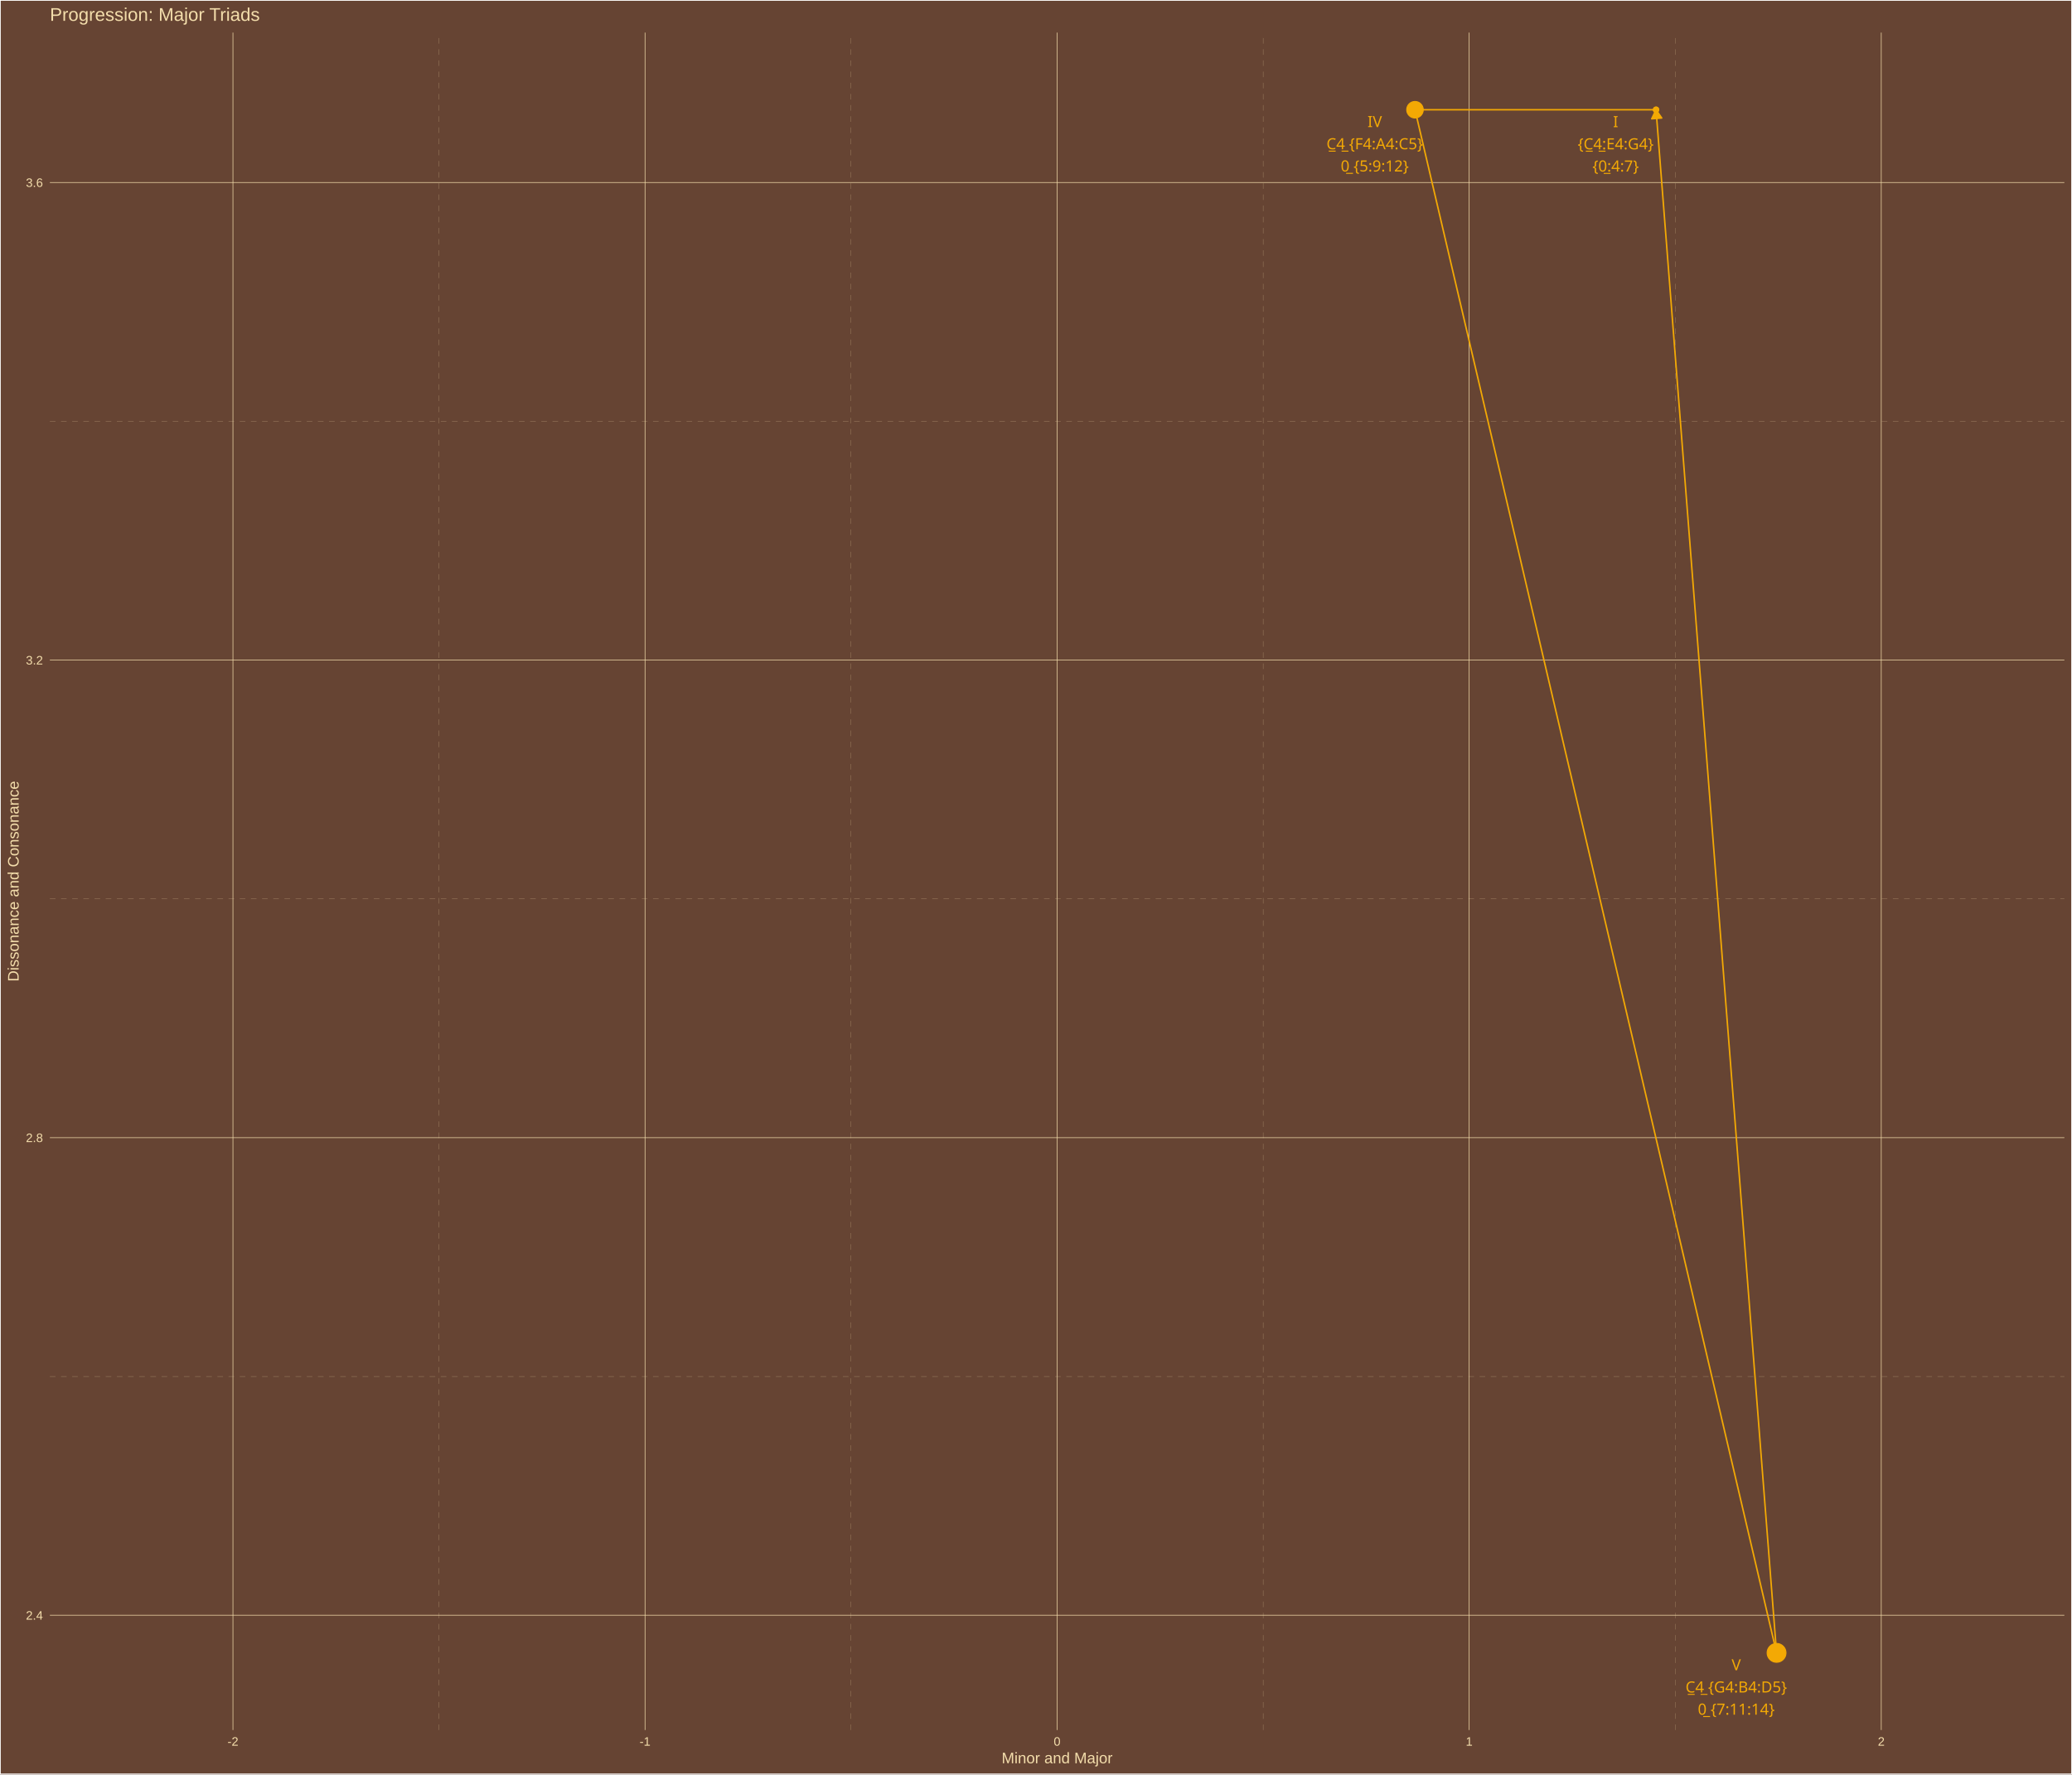
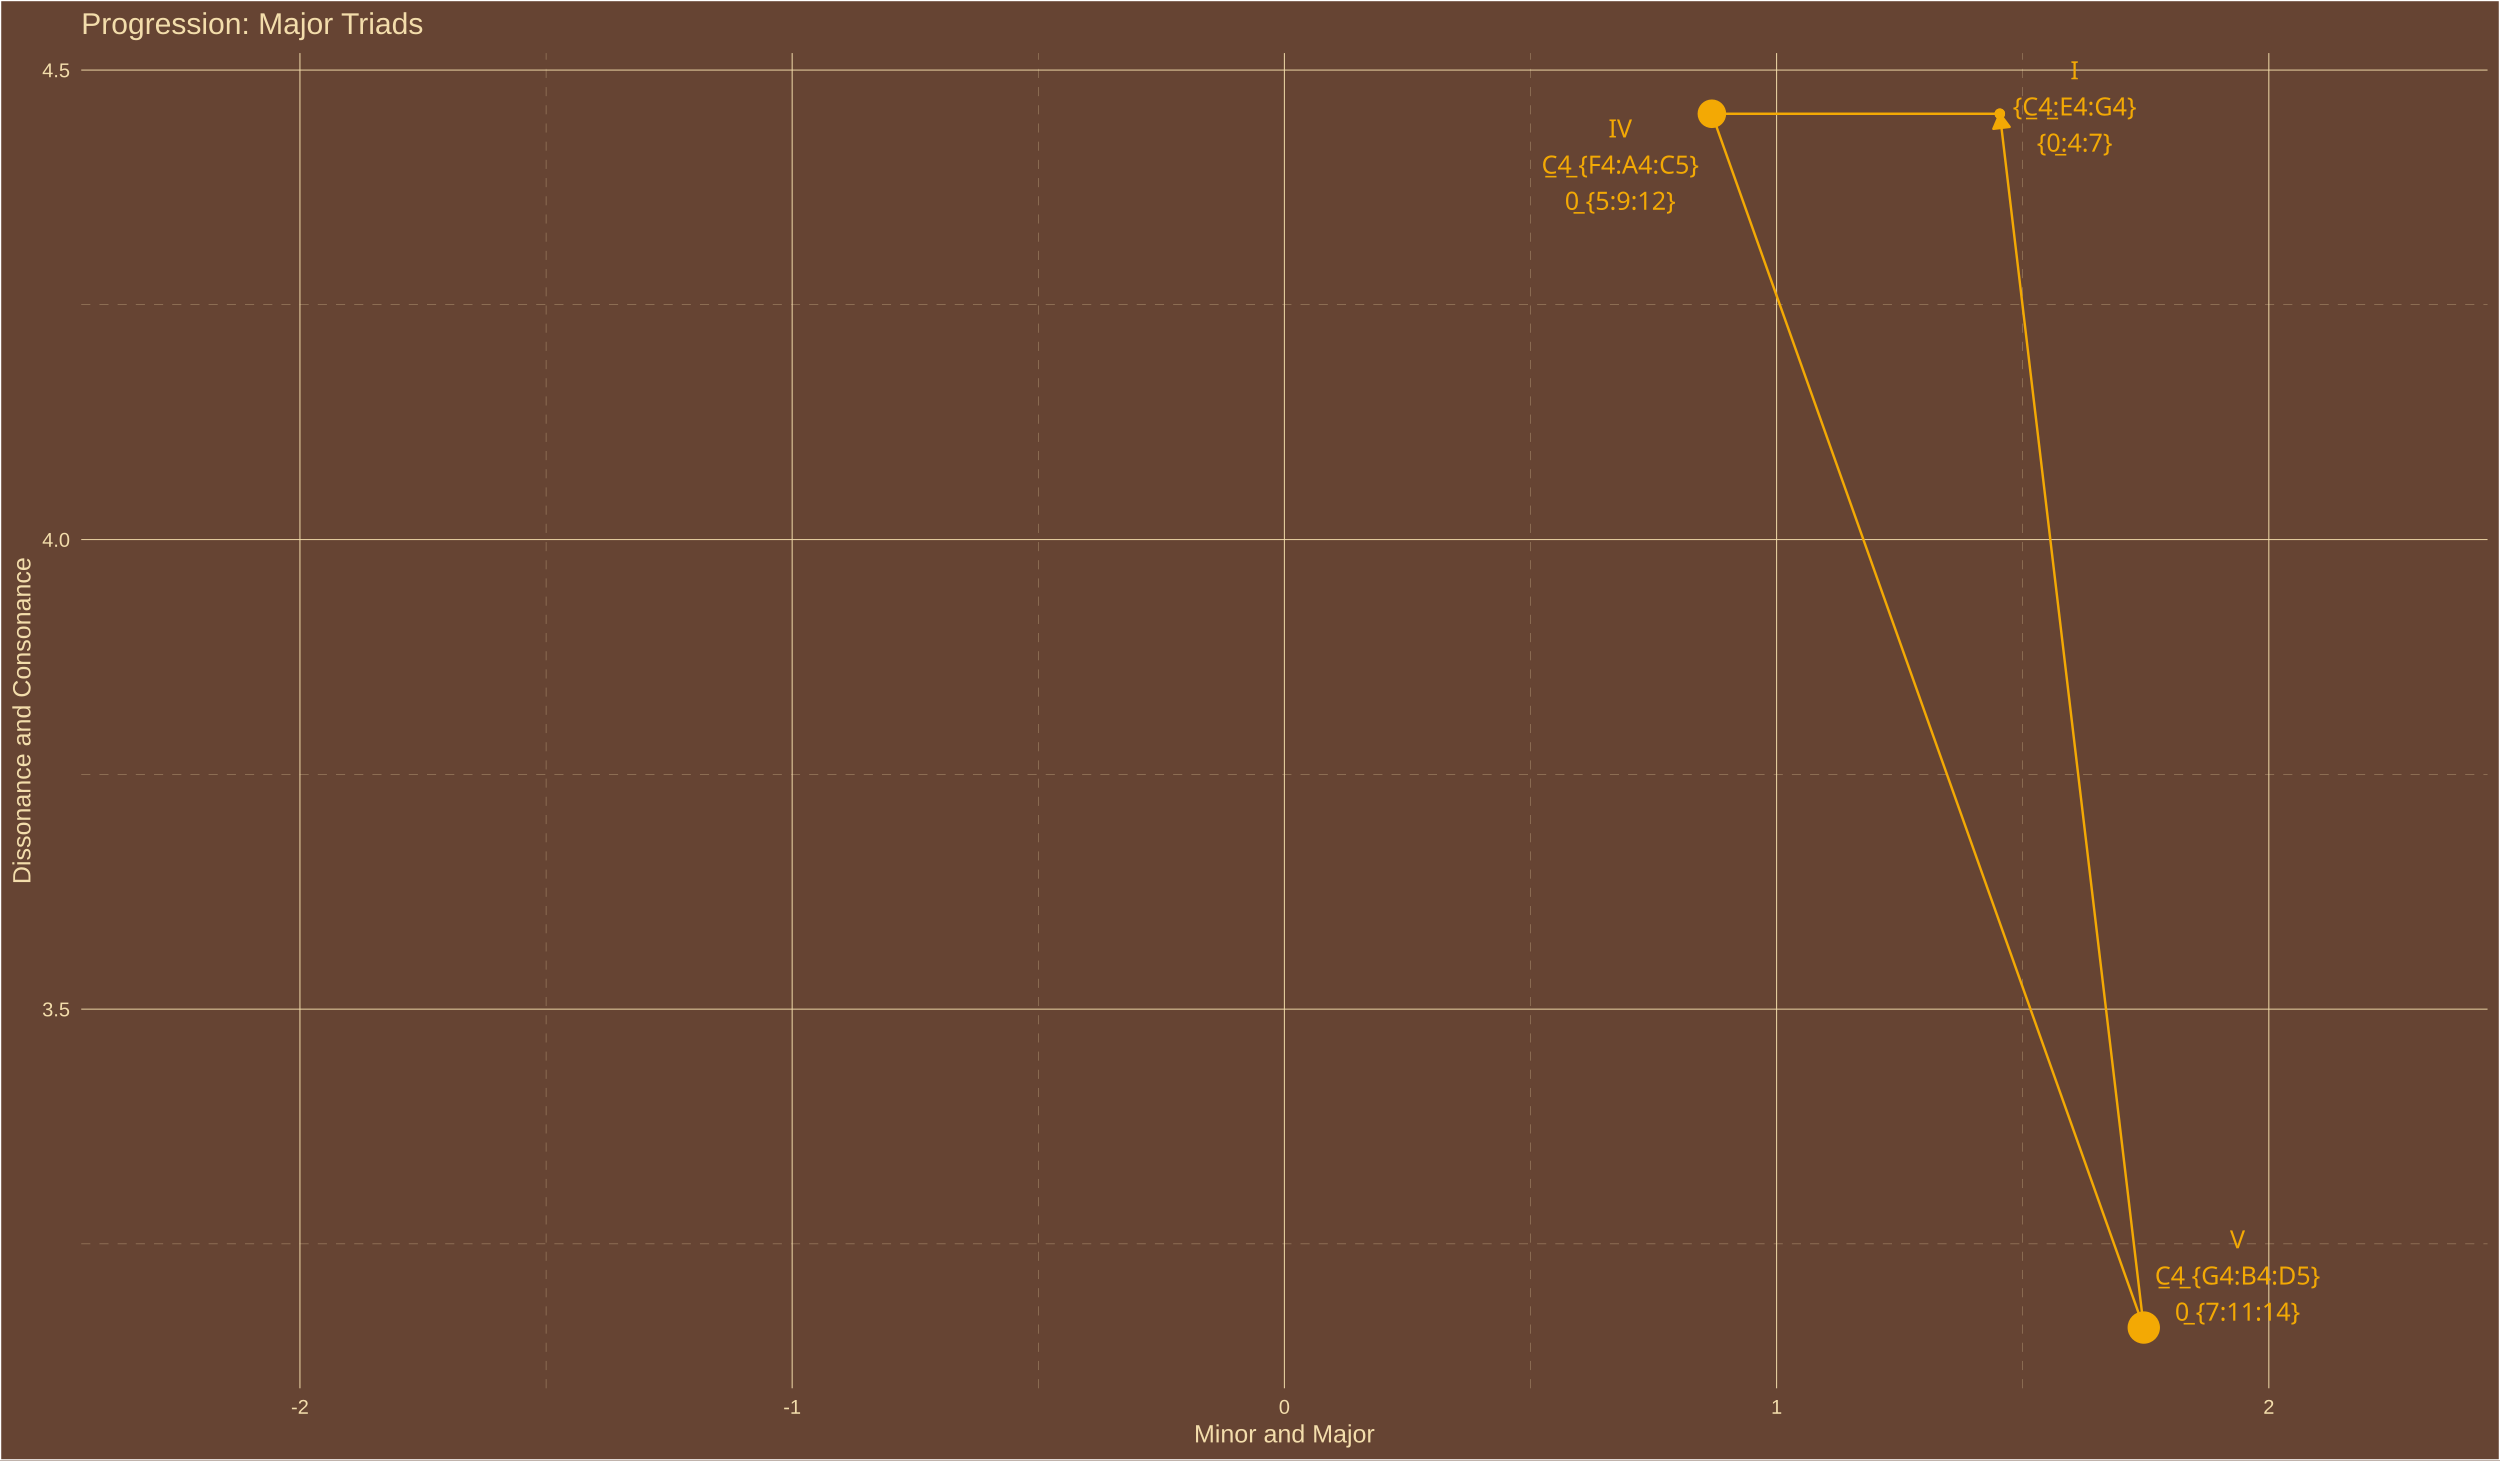
- <svg xmlns="http://www.w3.org/2000/svg" class="svglite" width="1484.00pt" height="1271.00pt" viewBox="0 0 1484.00 1271.00">
+ <svg xmlns="http://www.w3.org/2000/svg" class="svglite" width="1099.00pt" height="642.00pt" viewBox="0 0 1099.00 642.00">
  <defs>
    <style type="text/css">
    .svglite line, .svglite polyline, .svglite polygon, .svglite path, .svglite rect, .svglite circle {
      fill: none;
      stroke: #000000;
      stroke-linecap: round;
      stroke-linejoin: round;
      stroke-miterlimit: 10.00;
    }
    .svglite text {
      white-space: pre;
    }
  </style>
  </defs>
  <rect width="100%" height="100%" style="stroke: none; fill: #664433;" />
  <defs>
-     <clipPath id="cpMC4wMHwxNDg0LjAwfDAuMDB8MTI3MS4wMA==">
-       <rect x="0.00" y="0.00" width="1484.00" height="1271.00" />
+     <clipPath id="cpMC4wMHwxMDk5LjAwfDAuMDB8NjQyLjAw">
+       <rect x="0.00" y="0.00" width="1099.00" height="642.00" />
    </clipPath>
  </defs>
-   <g clip-path="url(#cpMC4wMHwxNDg0LjAwfDAuMDB8MTI3MS4wMA==)">
-     <rect x="0.00" y="0.00" width="1484.00" height="1271.00" style="stroke-width: 1.07; stroke: #FFFFFF; fill: #664433;" />
+   <g clip-path="url(#cpMC4wMHwxMDk5LjAwfDAuMDB8NjQyLjAw)">
+     <rect x="0.00" y="0.00" width="1099.00" height="642.00" style="stroke-width: 1.07; stroke: #FFFFFF; fill: #664433;" />
  </g>
  <defs>
-     <clipPath id="cpMzUuNzF8MTQ3OC41MnwyMy4zNHwxMjM5LjI3">
-       <rect x="35.71" y="23.34" width="1442.81" height="1215.93" />
+     <clipPath id="cpMzUuNzF8MTA5My41MnwyMy4zNHw2MTAuMjc=">
+       <rect x="35.71" y="23.34" width="1057.81" height="586.93" />
    </clipPath>
  </defs>
-   <g clip-path="url(#cpMzUuNzF8MTQ3OC41MnwyMy4zNHwxMjM5LjI3)">
-     <rect x="35.71" y="23.34" width="1442.81" height="1215.93" style="stroke-width: 1.07; stroke: none; fill: #664433;" />
-     <polyline points="35.71,985.99 1478.52,985.99 " style="stroke-width: 0.11; stroke: #F3DDAB; stroke-dasharray: 4.00,4.00; stroke-linecap: butt;" />
-     <polyline points="35.71,643.89 1478.52,643.89 " style="stroke-width: 0.11; stroke: #F3DDAB; stroke-dasharray: 4.00,4.00; stroke-linecap: butt;" />
-     <polyline points="35.71,301.79 1478.52,301.79 " style="stroke-width: 0.11; stroke: #F3DDAB; stroke-dasharray: 4.00,4.00; stroke-linecap: butt;" />
-     <polyline points="314.41,1239.27 314.41,23.34 " style="stroke-width: 0.11; stroke: #F3DDAB; stroke-dasharray: 4.00,4.00; stroke-linecap: butt;" />
-     <polyline points="609.55,1239.27 609.55,23.34 " style="stroke-width: 0.11; stroke: #F3DDAB; stroke-dasharray: 4.00,4.00; stroke-linecap: butt;" />
-     <polyline points="904.68,1239.27 904.68,23.34 " style="stroke-width: 0.11; stroke: #F3DDAB; stroke-dasharray: 4.00,4.00; stroke-linecap: butt;" />
-     <polyline points="1199.82,1239.27 1199.82,23.34 " style="stroke-width: 0.11; stroke: #F3DDAB; stroke-dasharray: 4.00,4.00; stroke-linecap: butt;" />
-     <polyline points="35.71,1157.04 1478.52,1157.04 " style="stroke-width: 0.43; stroke: #F3DDAB; stroke-linecap: butt;" />
-     <polyline points="35.71,814.94 1478.52,814.94 " style="stroke-width: 0.43; stroke: #F3DDAB; stroke-linecap: butt;" />
-     <polyline points="35.71,472.84 1478.52,472.84 " style="stroke-width: 0.43; stroke: #F3DDAB; stroke-linecap: butt;" />
-     <polyline points="35.71,130.74 1478.52,130.74 " style="stroke-width: 0.43; stroke: #F3DDAB; stroke-linecap: butt;" />
-     <polyline points="166.84,1239.27 166.84,23.34 " style="stroke-width: 0.43; stroke: #F3DDAB; stroke-linecap: butt;" />
-     <polyline points="461.98,1239.27 461.98,23.34 " style="stroke-width: 0.43; stroke: #F3DDAB; stroke-linecap: butt;" />
-     <polyline points="757.11,1239.27 757.11,23.34 " style="stroke-width: 0.43; stroke: #F3DDAB; stroke-linecap: butt;" />
-     <polyline points="1052.25,1239.27 1052.25,23.34 " style="stroke-width: 0.43; stroke: #F3DDAB; stroke-linecap: butt;" />
-     <polyline points="1347.39,1239.27 1347.39,23.34 " style="stroke-width: 0.43; stroke: #F3DDAB; stroke-linecap: butt;" />
-     <circle cx="1186.08" cy="78.61" r="1.95" style="stroke-width: 0.71; stroke: #F3A904; fill: #F3A904;" />
-     <circle cx="1013.44" cy="78.61" r="1.95" style="stroke-width: 0.71; stroke: #F3A904; fill: #F3A904;" />
-     <circle cx="1272.40" cy="1184.00" r="1.95" style="stroke-width: 0.71; stroke: #F3A904; fill: #F3A904;" />
-     <circle cx="1186.08" cy="78.61" r="1.95" style="stroke-width: 0.71; stroke: #F3A904; fill: #F3A904;" />
-     <circle cx="1186.08" cy="78.61" r="1.42" style="stroke-width: 0.71; stroke: #F3A904; fill: #F3A904;" />
-     <circle cx="1013.44" cy="78.61" r="5.93" style="stroke-width: 0.71; stroke: #F3A904; fill: #F3A904;" />
-     <circle cx="1272.40" cy="1184.00" r="6.76" style="stroke-width: 0.71; stroke: #F3A904; fill: #F3A904;" />
-     <circle cx="1186.08" cy="78.61" r="1.42" style="stroke-width: 0.71; stroke: #F3A904; fill: #F3A904;" />
-     <polyline points="1186.08,78.61 1013.44,78.61 1272.40,1184.00 1186.08,78.61 " style="stroke-width: 1.07; stroke: #F3A904; stroke-linecap: butt;" />
-     <polygon points="1190.16,84.54 1186.08,78.61 1182.98,85.10 " style="stroke-width: 1.07; stroke: #F3A904; stroke-linecap: butt; fill: #F3A904;" />
-     <text x="1157.16" y="91.08" text-anchor="middle" style="font-size: 11.04px;fill: #F3A904; font-family: &quot;Arial Unicode MS&quot;;" textLength="3.07px" lengthAdjust="spacingAndGlyphs">I</text>
-     <text x="1157.16" y="106.97" text-anchor="middle" style="font-size: 11.04px;fill: #F3A904; font-family: &quot;Arial Unicode MS&quot;;" textLength="55.81px" lengthAdjust="spacingAndGlyphs">{C̲4̲:E4:G4}</text>
-     <text x="1157.16" y="122.87" text-anchor="middle" style="font-size: 11.04px;fill: #F3A904; font-family: &quot;Arial Unicode MS&quot;;" textLength="31.91px" lengthAdjust="spacingAndGlyphs">{0̲:4:7}</text>
-     <text x="984.62" y="91.03" text-anchor="middle" style="font-size: 11.04px;fill: #F3A904; font-family: &quot;Arial Unicode MS&quot;;" textLength="10.43px" lengthAdjust="spacingAndGlyphs">IV</text>
-     <text x="984.62" y="106.92" text-anchor="middle" style="font-size: 11.04px;fill: #F3A904; font-family: &quot;Arial Unicode MS&quot;;" textLength="71.14px" lengthAdjust="spacingAndGlyphs">C̲4̲ {F4:A4:C5}</text>
-     <text x="984.62" y="122.82" text-anchor="middle" style="font-size: 11.04px;fill: #F3A904; font-family: &quot;Arial Unicode MS&quot;;" textLength="47.25px" lengthAdjust="spacingAndGlyphs">0̲ {5:9:12}</text>
-     <text x="1243.53" y="1196.48" text-anchor="middle" style="font-size: 11.04px;fill: #F3A904; font-family: &quot;Arial Unicode MS&quot;;" textLength="7.36px" lengthAdjust="spacingAndGlyphs">V</text>
-     <text x="1243.53" y="1212.38" text-anchor="middle" style="font-size: 11.04px;fill: #F3A904; font-family: &quot;Arial Unicode MS&quot;;" textLength="72.98px" lengthAdjust="spacingAndGlyphs">C̲4̲ {G4:B4:D5}</text>
-     <text x="1243.53" y="1228.27" text-anchor="middle" style="font-size: 11.04px;fill: #F3A904; font-family: &quot;Arial Unicode MS&quot;;" textLength="53.38px" lengthAdjust="spacingAndGlyphs">0̲ {7:11:14}</text>
+   <g clip-path="url(#cpMzUuNzF8MTA5My41MnwyMy4zNHw2MTAuMjc=)">
+     <rect x="35.71" y="23.34" width="1057.81" height="586.93" style="stroke-width: 1.07; stroke: none; fill: #664433;" />
+     <polyline points="35.71,546.83 1093.52,546.83 " style="stroke-width: 0.11; stroke: #F3DDAB; stroke-dasharray: 4.00,4.00; stroke-linecap: butt;" />
+     <polyline points="35.71,340.42 1093.52,340.42 " style="stroke-width: 0.11; stroke: #F3DDAB; stroke-dasharray: 4.00,4.00; stroke-linecap: butt;" />
+     <polyline points="35.71,134.00 1093.52,134.00 " style="stroke-width: 0.11; stroke: #F3DDAB; stroke-dasharray: 4.00,4.00; stroke-linecap: butt;" />
+     <polyline points="240.04,610.27 240.04,23.34 " style="stroke-width: 0.11; stroke: #F3DDAB; stroke-dasharray: 4.00,4.00; stroke-linecap: butt;" />
+     <polyline points="456.42,610.27 456.42,23.34 " style="stroke-width: 0.11; stroke: #F3DDAB; stroke-dasharray: 4.00,4.00; stroke-linecap: butt;" />
+     <polyline points="672.81,610.27 672.81,23.34 " style="stroke-width: 0.11; stroke: #F3DDAB; stroke-dasharray: 4.00,4.00; stroke-linecap: butt;" />
+     <polyline points="889.19,610.27 889.19,23.34 " style="stroke-width: 0.11; stroke: #F3DDAB; stroke-dasharray: 4.00,4.00; stroke-linecap: butt;" />
+     <polyline points="35.71,443.62 1093.52,443.62 " style="stroke-width: 0.43; stroke: #F3DDAB; stroke-linecap: butt;" />
+     <polyline points="35.71,237.21 1093.52,237.21 " style="stroke-width: 0.43; stroke: #F3DDAB; stroke-linecap: butt;" />
+     <polyline points="35.71,30.80 1093.52,30.80 " style="stroke-width: 0.43; stroke: #F3DDAB; stroke-linecap: butt;" />
+     <polyline points="131.85,610.27 131.85,23.34 " style="stroke-width: 0.43; stroke: #F3DDAB; stroke-linecap: butt;" />
+     <polyline points="348.23,610.27 348.23,23.34 " style="stroke-width: 0.43; stroke: #F3DDAB; stroke-linecap: butt;" />
+     <polyline points="564.61,610.27 564.61,23.34 " style="stroke-width: 0.43; stroke: #F3DDAB; stroke-linecap: butt;" />
+     <polyline points="781.00,610.27 781.00,23.34 " style="stroke-width: 0.43; stroke: #F3DDAB; stroke-linecap: butt;" />
+     <polyline points="997.38,610.27 997.38,23.34 " style="stroke-width: 0.43; stroke: #F3DDAB; stroke-linecap: butt;" />
+     <circle cx="879.12" cy="50.01" r="1.95" style="stroke-width: 0.71; stroke: #F3A904; fill: #F3A904;" />
+     <circle cx="752.54" cy="50.01" r="1.95" style="stroke-width: 0.71; stroke: #F3A904; fill: #F3A904;" />
+     <circle cx="942.40" cy="583.59" r="1.95" style="stroke-width: 0.71; stroke: #F3A904; fill: #F3A904;" />
+     <circle cx="879.12" cy="50.01" r="1.95" style="stroke-width: 0.71; stroke: #F3A904; fill: #F3A904;" />
+     <circle cx="879.12" cy="50.01" r="1.42" style="stroke-width: 0.71; stroke: #F3A904; fill: #F3A904;" />
+     <circle cx="752.54" cy="50.01" r="5.93" style="stroke-width: 0.71; stroke: #F3A904; fill: #F3A904;" />
+     <circle cx="942.40" cy="583.59" r="6.76" style="stroke-width: 0.71; stroke: #F3A904; fill: #F3A904;" />
+     <circle cx="879.12" cy="50.01" r="1.42" style="stroke-width: 0.71; stroke: #F3A904; fill: #F3A904;" />
+     <polyline points="879.12,50.01 752.54,50.01 942.40,583.59 879.12,50.01 " style="stroke-width: 1.07; stroke: #F3A904; stroke-linecap: butt;" />
+     <polygon points="883.43,55.78 879.12,50.01 876.28,56.63 " style="stroke-width: 1.07; stroke: #F3A904; stroke-linecap: butt; fill: #F3A904;" />
+     <text x="912.00" y="34.86" text-anchor="middle" style="font-size: 11.04px;fill: #F3A904; font-family: &quot;Arial Unicode MS&quot;;" textLength="3.07px" lengthAdjust="spacingAndGlyphs">I</text>
+     <text x="912.00" y="50.76" text-anchor="middle" style="font-size: 11.04px;fill: #F3A904; font-family: &quot;Arial Unicode MS&quot;;" textLength="55.81px" lengthAdjust="spacingAndGlyphs">{C̲4̲:E4:G4}</text>
+     <text x="912.00" y="66.66" text-anchor="middle" style="font-size: 11.04px;fill: #F3A904; font-family: &quot;Arial Unicode MS&quot;;" textLength="31.91px" lengthAdjust="spacingAndGlyphs">{0̲:4:7}</text>
+     <text x="712.25" y="60.42" text-anchor="middle" style="font-size: 11.04px;fill: #F3A904; font-family: &quot;Arial Unicode MS&quot;;" textLength="10.43px" lengthAdjust="spacingAndGlyphs">IV</text>
+     <text x="712.25" y="76.32" text-anchor="middle" style="font-size: 11.04px;fill: #F3A904; font-family: &quot;Arial Unicode MS&quot;;" textLength="71.14px" lengthAdjust="spacingAndGlyphs">C̲4̲ {F4:A4:C5}</text>
+     <text x="712.25" y="92.22" text-anchor="middle" style="font-size: 11.04px;fill: #F3A904; font-family: &quot;Arial Unicode MS&quot;;" textLength="47.25px" lengthAdjust="spacingAndGlyphs">0̲ {5:9:12}</text>
+     <text x="983.61" y="548.77" text-anchor="middle" style="font-size: 11.04px;fill: #F3A904; font-family: &quot;Arial Unicode MS&quot;;" textLength="7.36px" lengthAdjust="spacingAndGlyphs">V</text>
+     <text x="983.61" y="564.67" text-anchor="middle" style="font-size: 11.04px;fill: #F3A904; font-family: &quot;Arial Unicode MS&quot;;" textLength="72.98px" lengthAdjust="spacingAndGlyphs">C̲4̲ {G4:B4:D5}</text>
+     <text x="983.61" y="580.56" text-anchor="middle" style="font-size: 11.04px;fill: #F3A904; font-family: &quot;Arial Unicode MS&quot;;" textLength="53.38px" lengthAdjust="spacingAndGlyphs">0̲ {7:11:14}</text>
  </g>
-   <g clip-path="url(#cpMC4wMHwxNDg0LjAwfDAuMDB8MTI3MS4wMA==)">
-     <text x="30.78" y="1160.20" text-anchor="end" style="font-size: 8.80px;fill: #F3DDAB; font-family: &quot;Arial&quot;;" textLength="12.23px" lengthAdjust="spacingAndGlyphs">2.4</text>
-     <text x="30.78" y="818.10" text-anchor="end" style="font-size: 8.80px;fill: #F3DDAB; font-family: &quot;Arial&quot;;" textLength="12.23px" lengthAdjust="spacingAndGlyphs">2.8</text>
-     <text x="30.78" y="476.00" text-anchor="end" style="font-size: 8.80px;fill: #F3DDAB; font-family: &quot;Arial&quot;;" textLength="12.23px" lengthAdjust="spacingAndGlyphs">3.2</text>
-     <text x="30.78" y="133.90" text-anchor="end" style="font-size: 8.80px;fill: #F3DDAB; font-family: &quot;Arial&quot;;" textLength="12.23px" lengthAdjust="spacingAndGlyphs">3.6</text>
-     <text x="166.84" y="1250.50" text-anchor="middle" style="font-size: 8.80px;fill: #F3DDAB; font-family: &quot;Arial&quot;;" textLength="7.83px" lengthAdjust="spacingAndGlyphs">-2</text>
-     <text x="461.98" y="1250.50" text-anchor="middle" style="font-size: 8.80px;fill: #F3DDAB; font-family: &quot;Arial&quot;;" textLength="7.83px" lengthAdjust="spacingAndGlyphs">-1</text>
-     <text x="757.11" y="1250.50" text-anchor="middle" style="font-size: 8.80px;fill: #F3DDAB; font-family: &quot;Arial&quot;;" textLength="4.90px" lengthAdjust="spacingAndGlyphs">0</text>
-     <text x="1052.25" y="1250.50" text-anchor="middle" style="font-size: 8.80px;fill: #F3DDAB; font-family: &quot;Arial&quot;;" textLength="4.90px" lengthAdjust="spacingAndGlyphs">1</text>
-     <text x="1347.39" y="1250.50" text-anchor="middle" style="font-size: 8.80px;fill: #F3DDAB; font-family: &quot;Arial&quot;;" textLength="4.90px" lengthAdjust="spacingAndGlyphs">2</text>
-     <text x="757.11" y="1263.09" text-anchor="middle" style="font-size: 11.00px;fill: #F3DDAB; font-family: &quot;Arial&quot;;" textLength="79.49px" lengthAdjust="spacingAndGlyphs">Minor and Major</text>
-     <text transform="translate(13.37,631.30) rotate(-90)" text-anchor="middle" style="font-size: 11.00px;fill: #F3DDAB; font-family: &quot;Arial&quot;;" textLength="143.73px" lengthAdjust="spacingAndGlyphs">Dissonance and Consonance</text>
+   <g clip-path="url(#cpMC4wMHwxMDk5LjAwfDAuMDB8NjQyLjAw)">
+     <text x="30.78" y="446.78" text-anchor="end" style="font-size: 8.80px;fill: #F3DDAB; font-family: &quot;Arial&quot;;" textLength="12.23px" lengthAdjust="spacingAndGlyphs">3.5</text>
+     <text x="30.78" y="240.36" text-anchor="end" style="font-size: 8.80px;fill: #F3DDAB; font-family: &quot;Arial&quot;;" textLength="12.23px" lengthAdjust="spacingAndGlyphs">4.0</text>
+     <text x="30.78" y="33.95" text-anchor="end" style="font-size: 8.80px;fill: #F3DDAB; font-family: &quot;Arial&quot;;" textLength="12.23px" lengthAdjust="spacingAndGlyphs">4.5</text>
+     <text x="131.85" y="621.50" text-anchor="middle" style="font-size: 8.80px;fill: #F3DDAB; font-family: &quot;Arial&quot;;" textLength="7.83px" lengthAdjust="spacingAndGlyphs">-2</text>
+     <text x="348.23" y="621.50" text-anchor="middle" style="font-size: 8.80px;fill: #F3DDAB; font-family: &quot;Arial&quot;;" textLength="7.83px" lengthAdjust="spacingAndGlyphs">-1</text>
+     <text x="564.61" y="621.50" text-anchor="middle" style="font-size: 8.80px;fill: #F3DDAB; font-family: &quot;Arial&quot;;" textLength="4.90px" lengthAdjust="spacingAndGlyphs">0</text>
+     <text x="781.00" y="621.50" text-anchor="middle" style="font-size: 8.80px;fill: #F3DDAB; font-family: &quot;Arial&quot;;" textLength="4.90px" lengthAdjust="spacingAndGlyphs">1</text>
+     <text x="997.38" y="621.50" text-anchor="middle" style="font-size: 8.80px;fill: #F3DDAB; font-family: &quot;Arial&quot;;" textLength="4.90px" lengthAdjust="spacingAndGlyphs">2</text>
+     <text x="564.61" y="634.09" text-anchor="middle" style="font-size: 11.00px;fill: #F3DDAB; font-family: &quot;Arial&quot;;" textLength="79.49px" lengthAdjust="spacingAndGlyphs">Minor and Major</text>
+     <text transform="translate(13.37,316.80) rotate(-90)" text-anchor="middle" style="font-size: 11.00px;fill: #F3DDAB; font-family: &quot;Arial&quot;;" textLength="143.73px" lengthAdjust="spacingAndGlyphs">Dissonance and Consonance</text>
    <text x="35.71" y="14.94" style="font-size: 13.20px;fill: #F3DDAB; font-family: &quot;Arial&quot;;" textLength="151.01px" lengthAdjust="spacingAndGlyphs">Progression: Major Triads</text>
  </g>
</svg>
